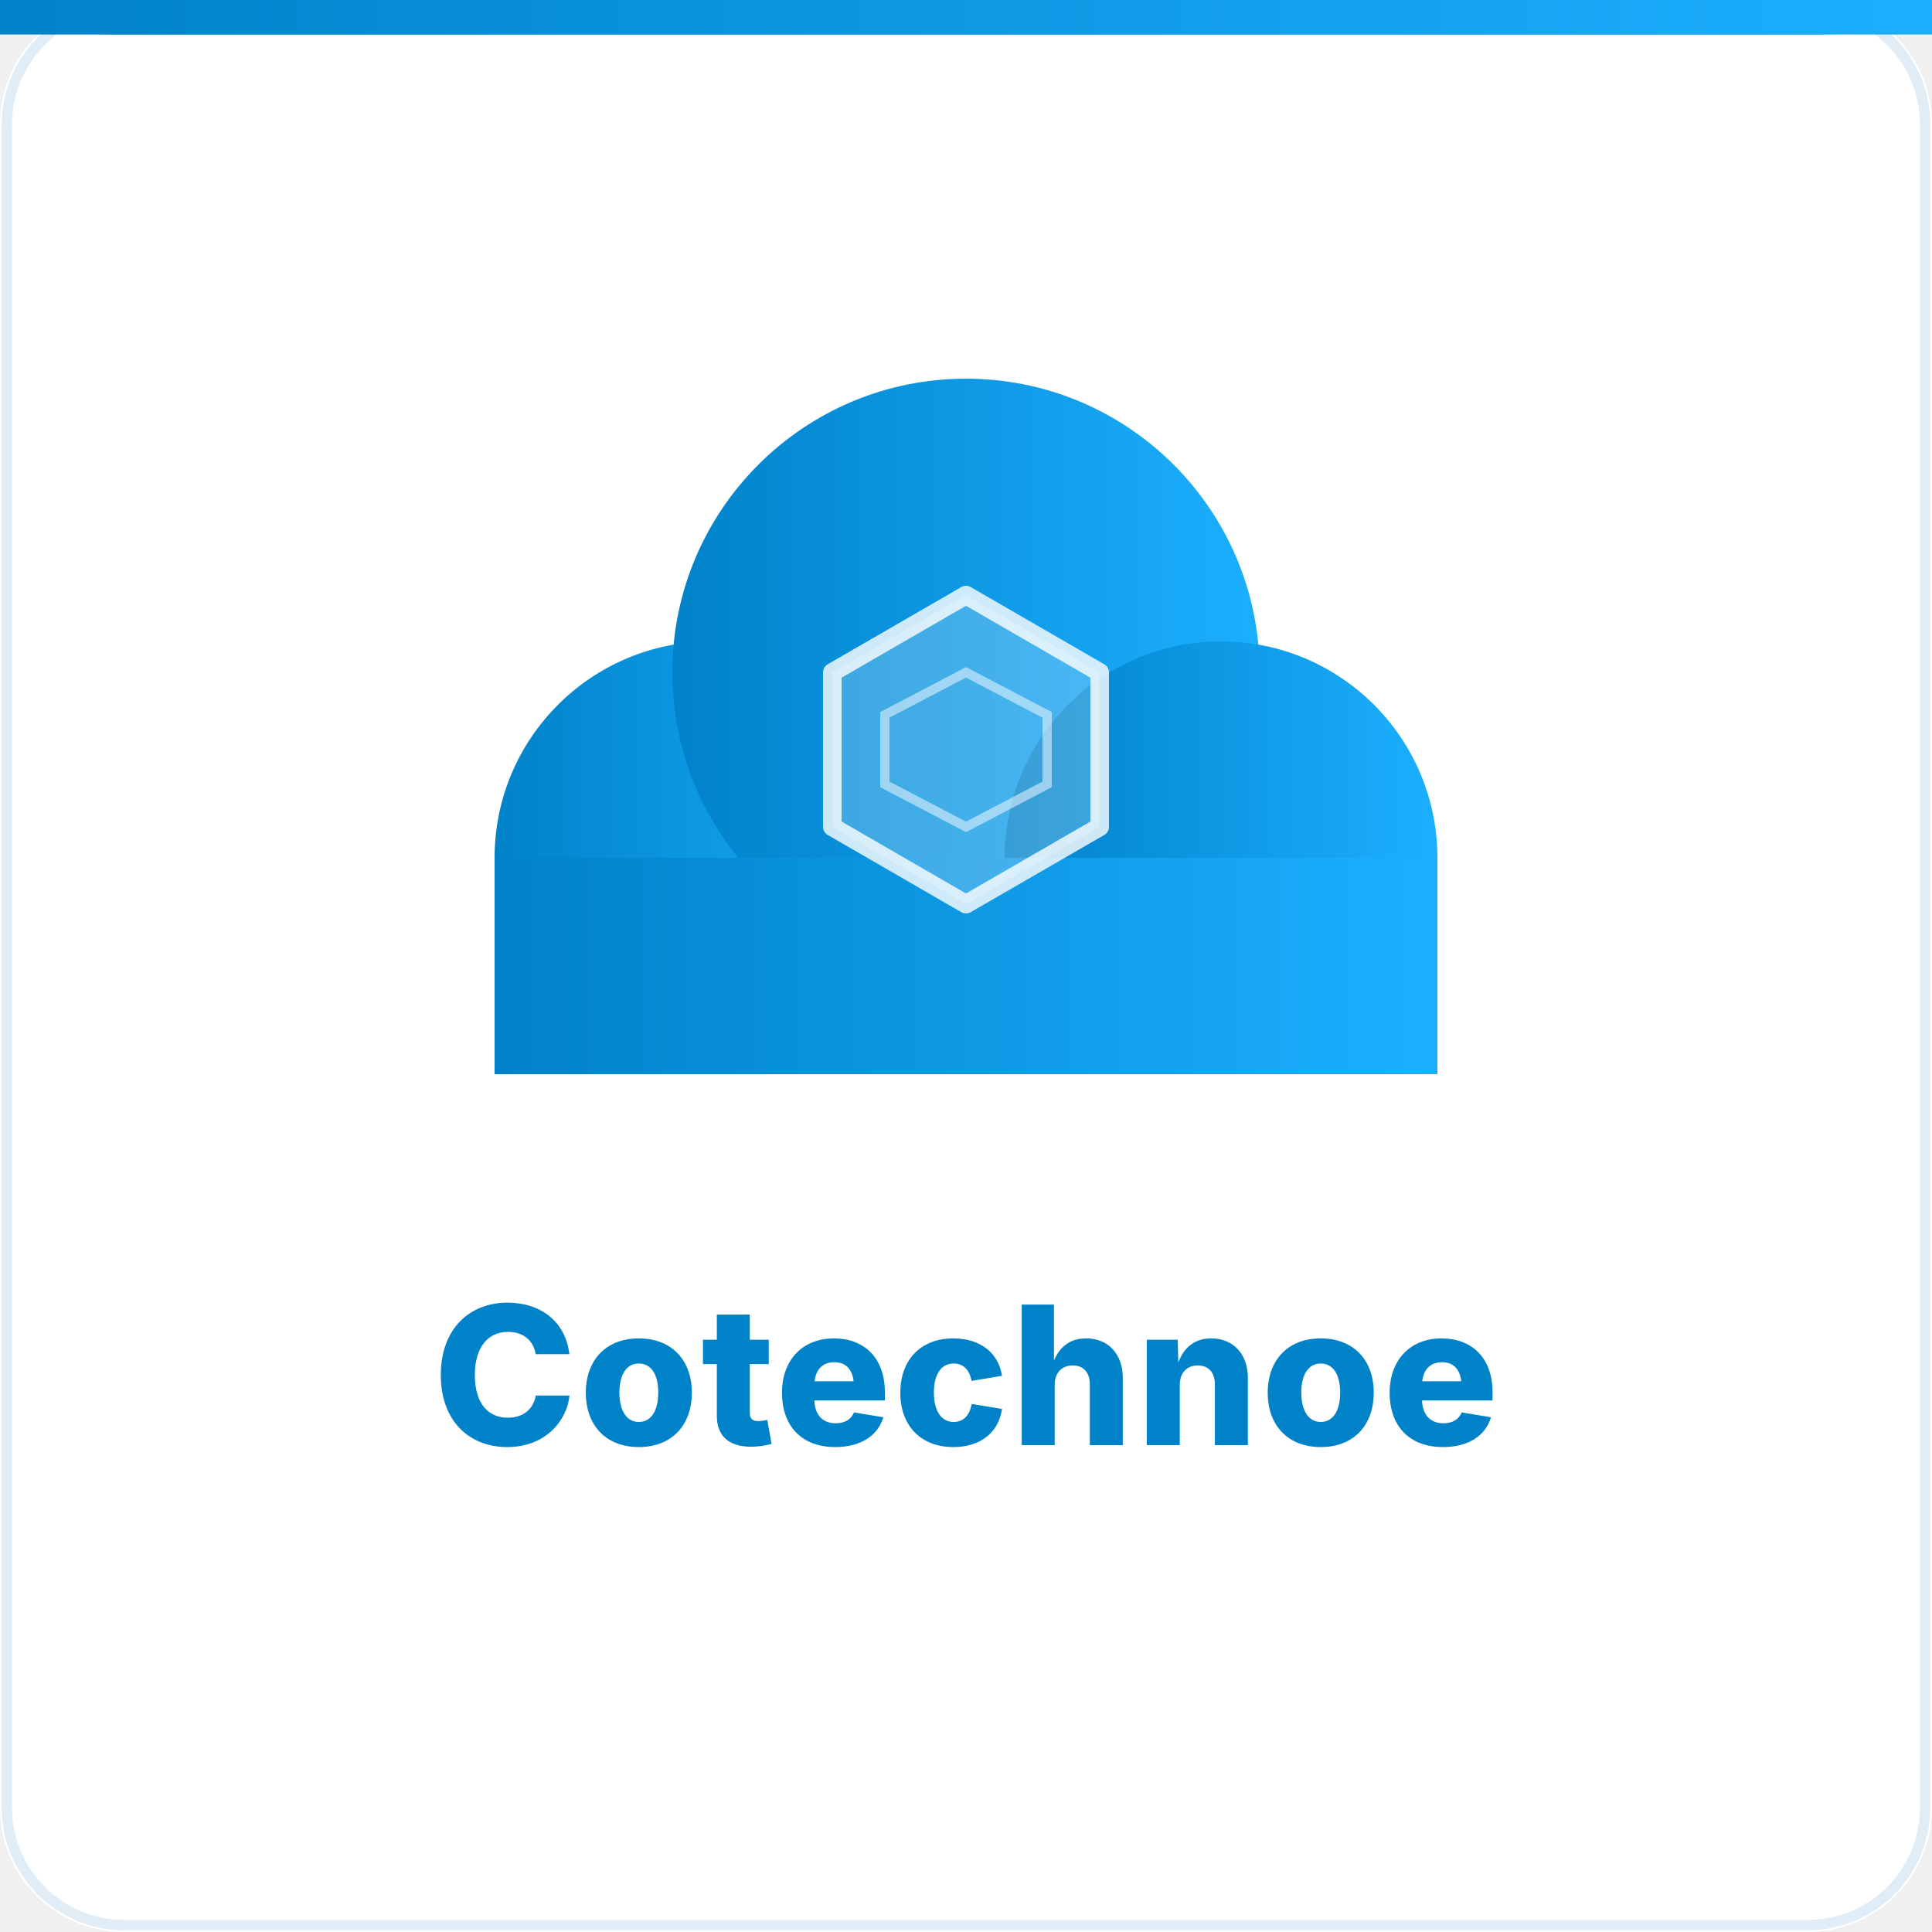
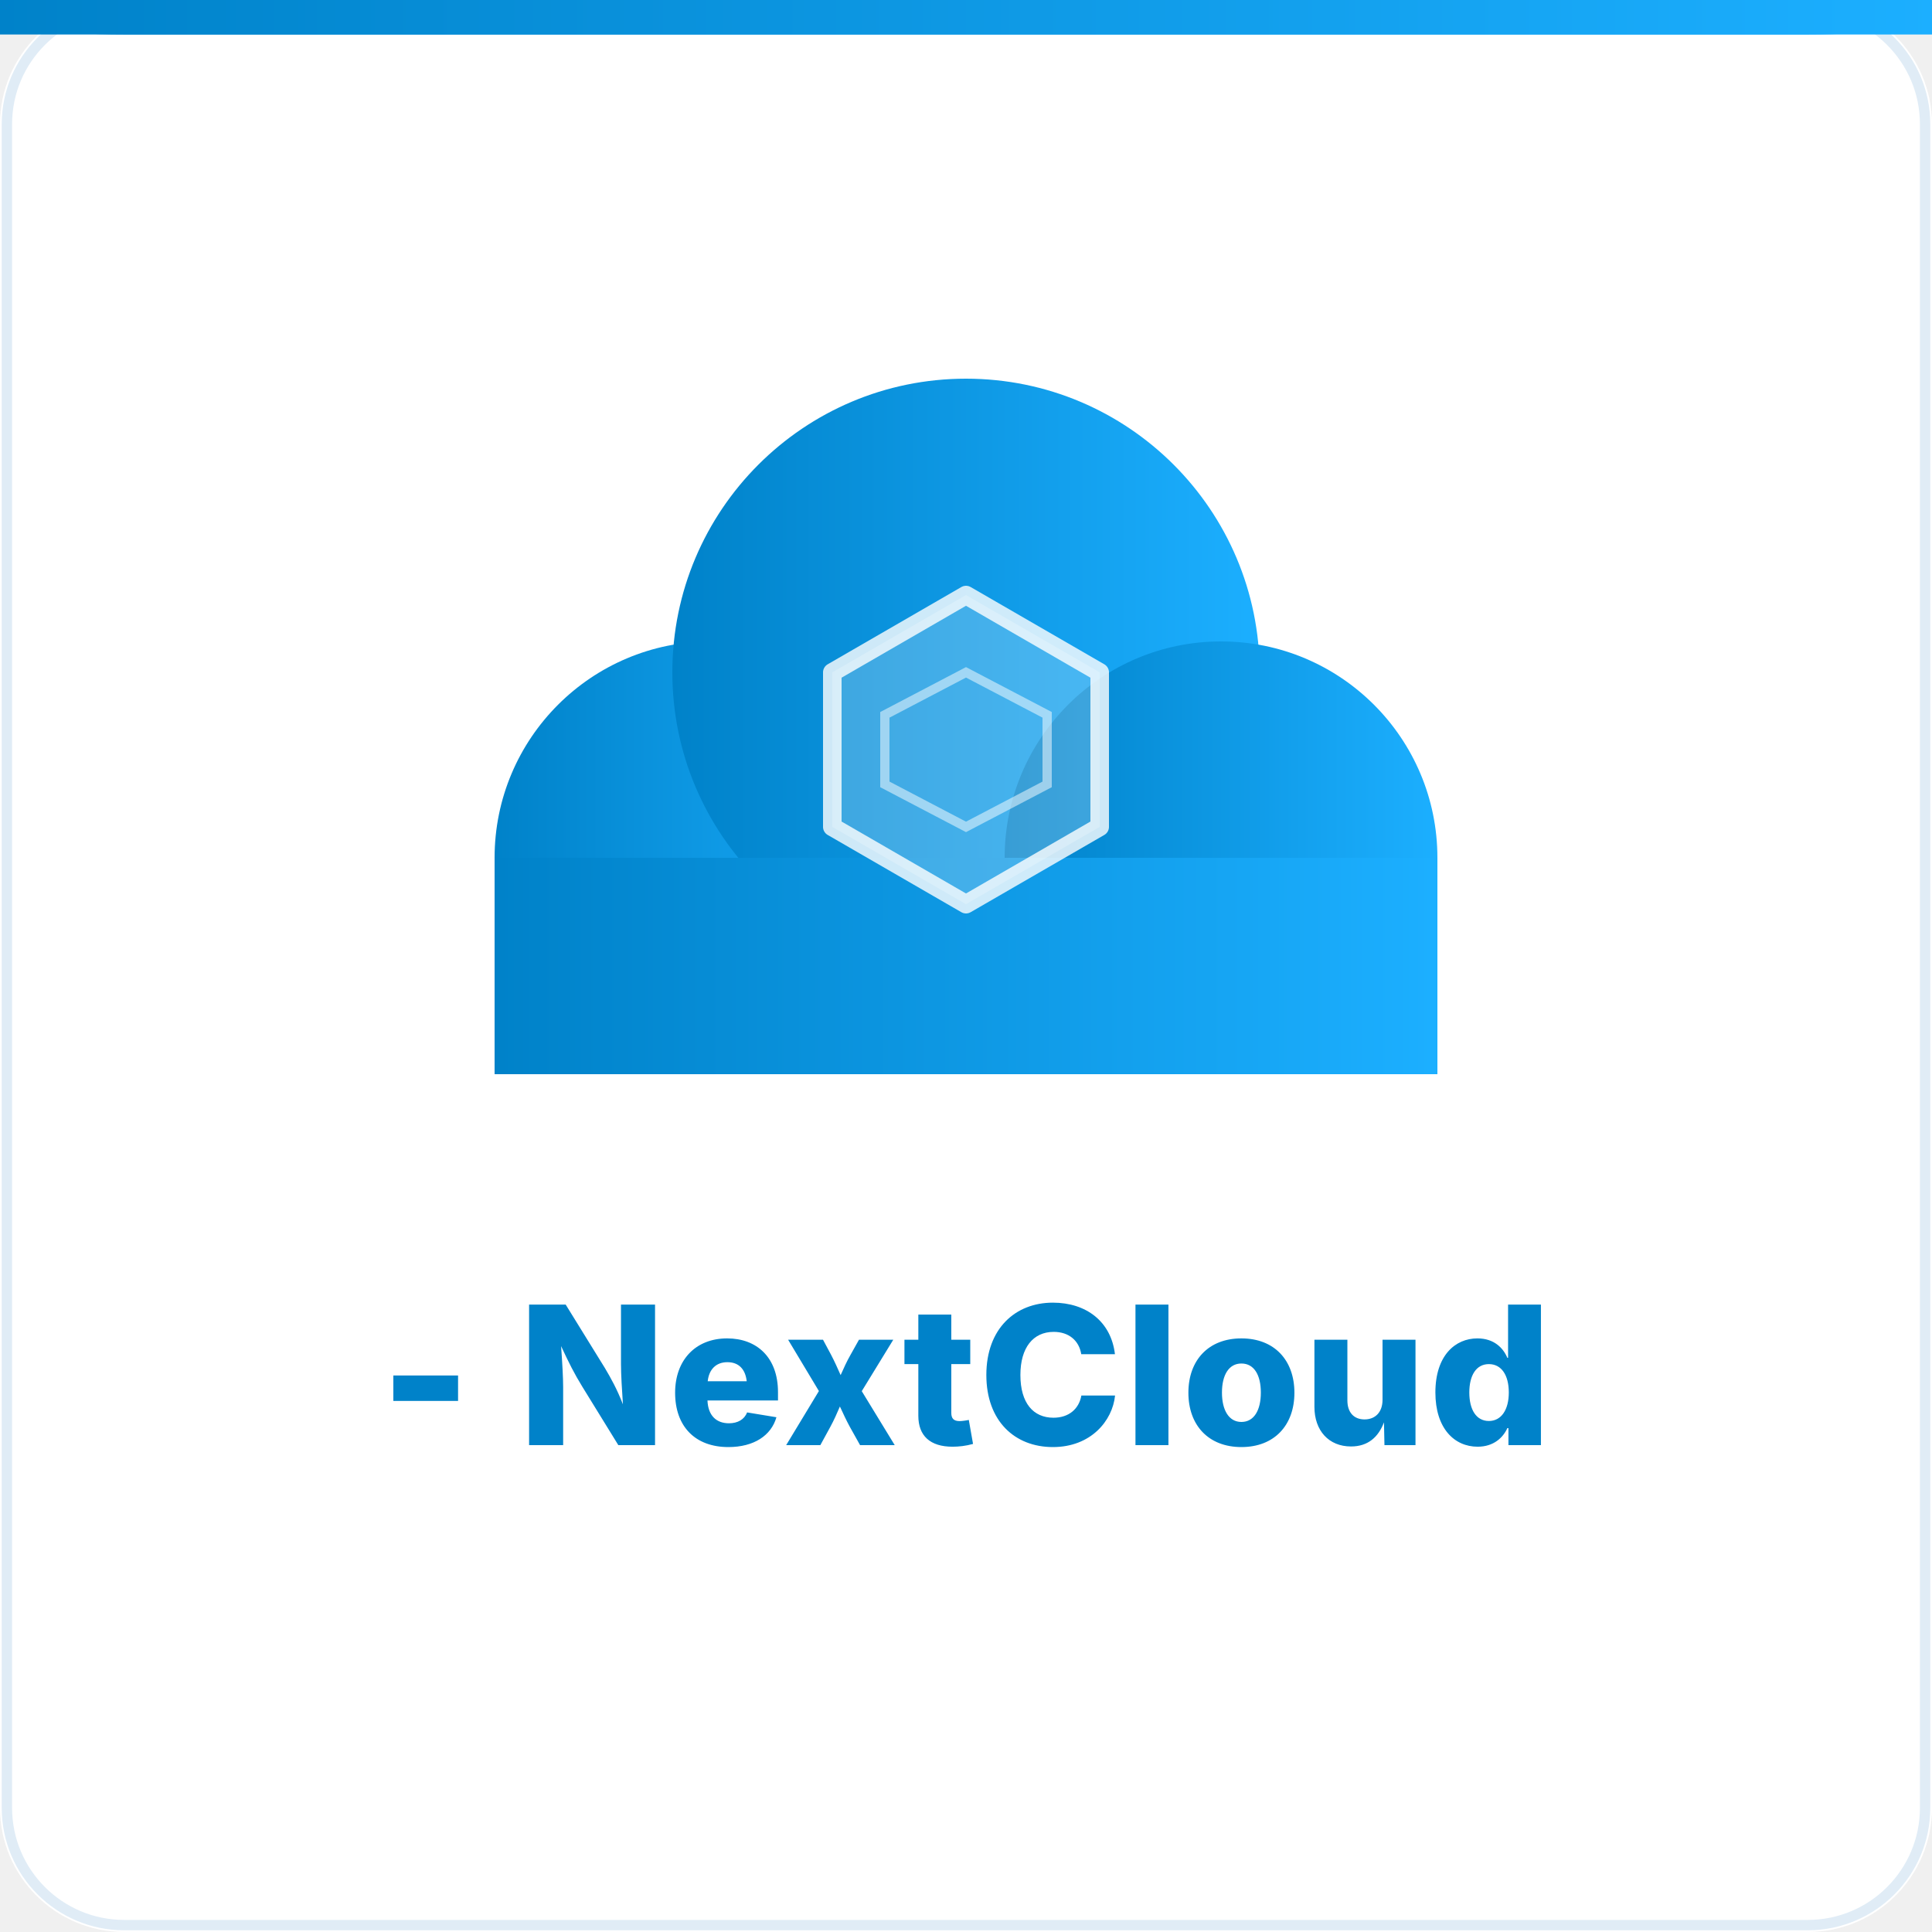
<svg xmlns="http://www.w3.org/2000/svg" viewBox="0 0 280 280" width="280" height="280">
  <defs>
    <linearGradient id="cloudGrad3" x1="0%" y1="0%" x2="100%" y2="0%">
      <stop offset="0%" stop-color="#0082C9" />
      <stop offset="100%" stop-color="#1CAFFF" />
    </linearGradient>
    <filter id="shadow3" x="-10%" y="-10%" width="120%" height="130%">
      <feDropShadow dx="0" dy="3" stdDeviation="4" flood-color="#0082C9" flood-opacity="0.15" />
    </filter>
  </defs>
  <rect width="280" height="280" fill="#FFFFFF" rx="18" />
  <rect width="278" height="278" x="1" y="1" fill="none" stroke="#E0ECF6" stroke-width="1.5" rx="17" />
  <rect width="280" height="5" fill="url(#cloudGrad3)" rx="0" />
  <rect width="280" height="5" fill="url(#cloudGrad3)" rx="18" />
  <g transform="translate(140 140) scale(1.12) translate(-140 -140)">
    <g fill="url(#cloudGrad3)">
      <circle cx="107" cy="126" r="28" />
      <circle cx="140" cy="102" r="38" />
      <circle cx="173" cy="126" r="28" />
      <rect x="79" y="126" width="122" height="28" />
    </g>
    <polygon points="157.3,102 140,92 122.7,102 122.7,122 140,132 157.3,122" fill="rgba(255,255,255,0.22)" stroke="rgba(255,255,255,0.80)" stroke-width="2.4" stroke-linejoin="round" />
    <polygon points="150.5,107.5 140,102 129.5,107.5 129.5,116.5 140,122 150.5,116.5" fill="none" stroke="rgba(255,255,255,0.50)" stroke-width="1.2" />
-     <text x="140" y="202" text-anchor="middle" font-family="Inter, 'Helvetica Neue', Arial, sans-serif" font-weight="800" font-size="25" fill="#0082C9" letter-spacing="0.3">Cotechnoe</text>
+     <text x="140" y="202" text-anchor="middle" font-family="Inter, 'Helvetica Neue', Arial, sans-serif" font-weight="800" font-size="25" fill="#0082C9" letter-spacing="0.3">- NextCloud</text>
  </g>
</svg>
